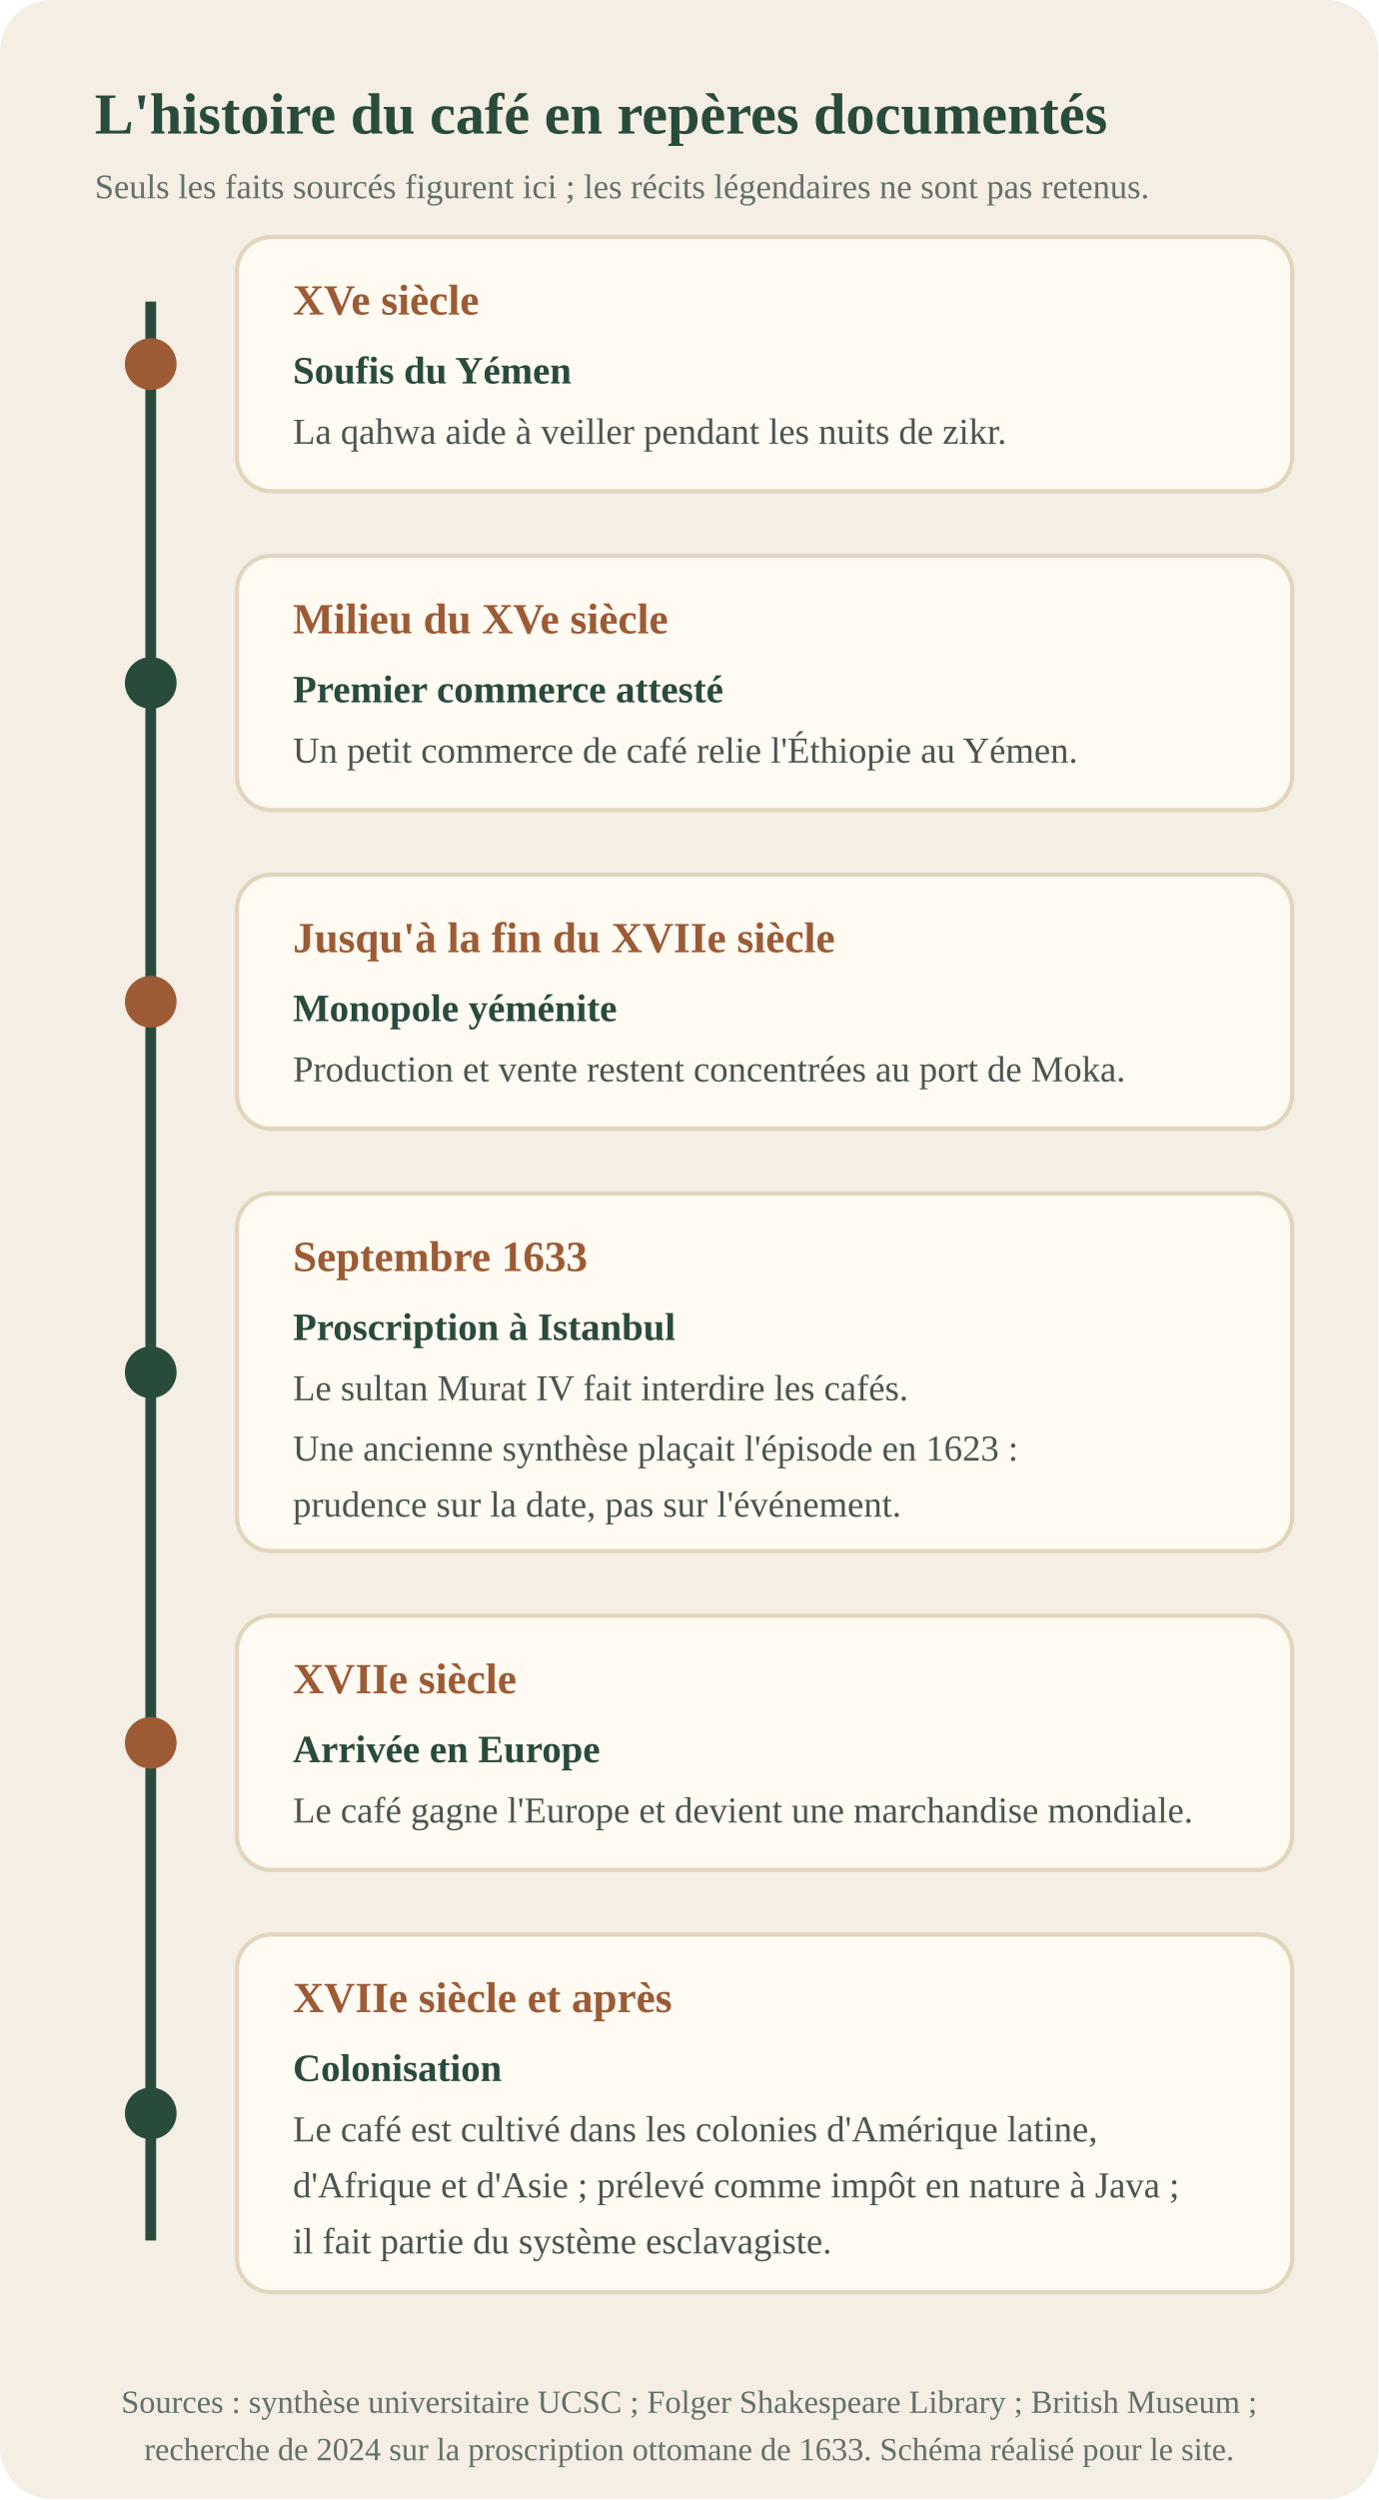
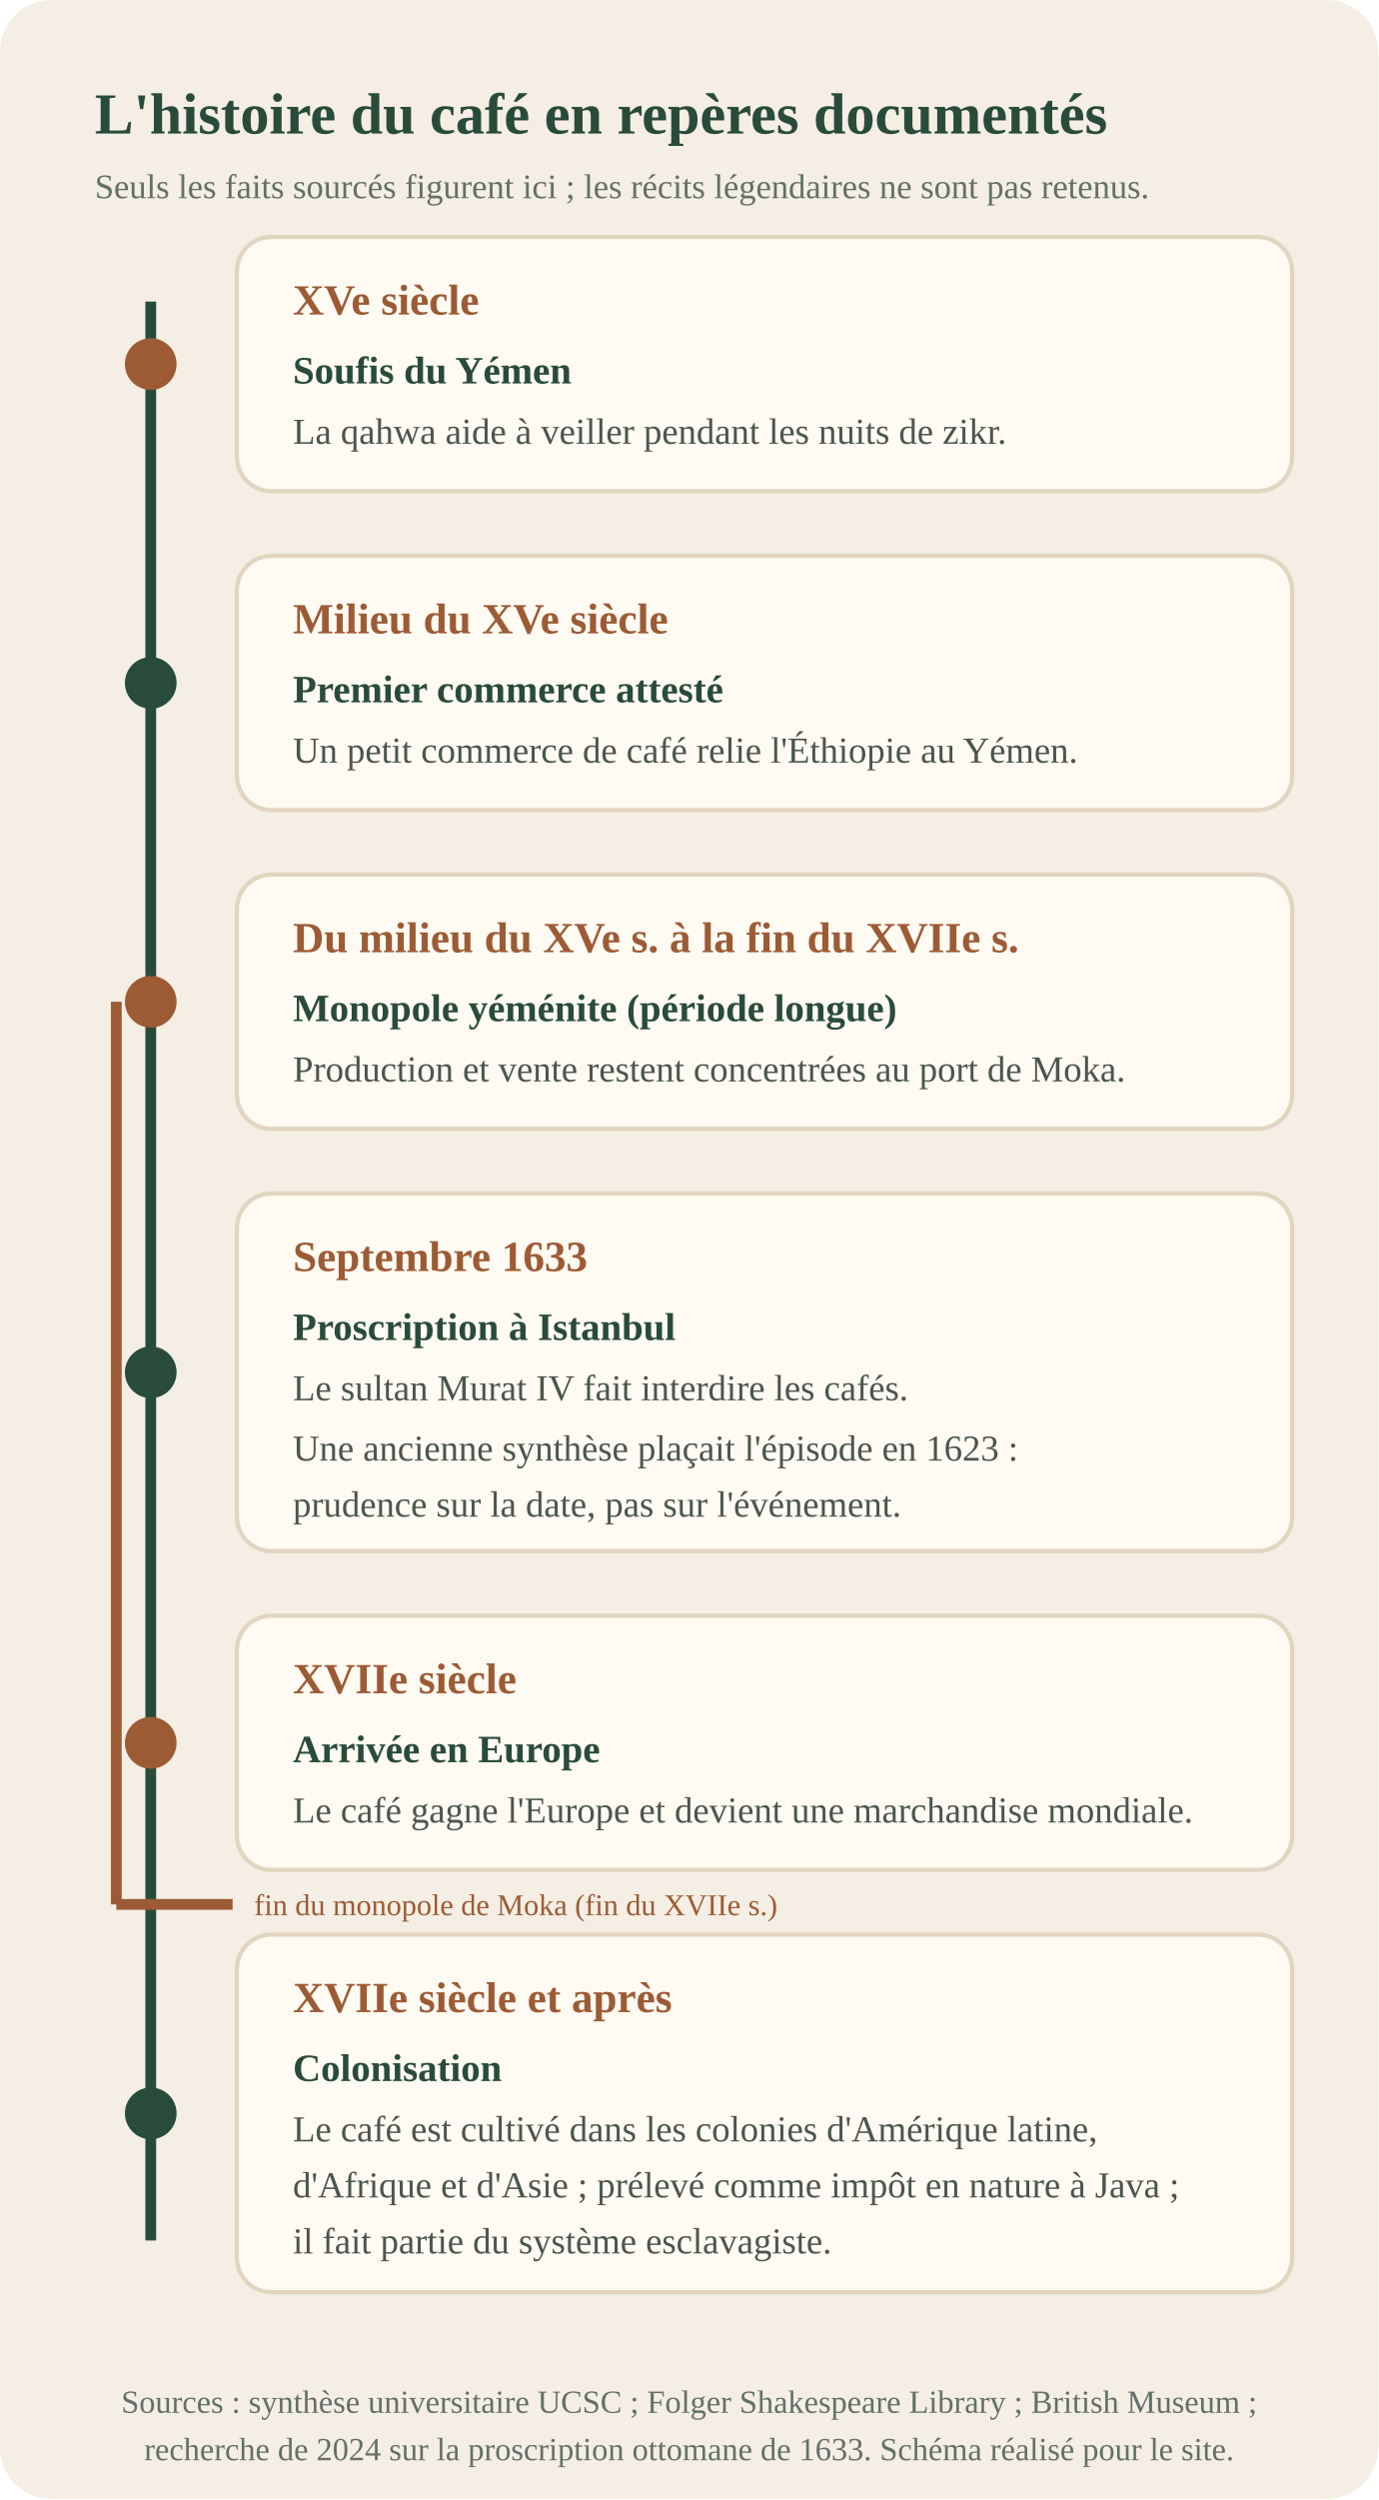
<svg xmlns="http://www.w3.org/2000/svg" viewBox="0 0 640 1160" role="img" aria-labelledby="title desc">
  <rect width="640" height="1160" rx="24" fill="#f4eee4" />
  <g font-family="Georgia, 'Times New Roman', serif">
    <text x="44" y="62" font-size="27" font-weight="700" fill="#294b3b">L'histoire du café en repères documentés</text>
    <text x="44" y="92" font-size="16" fill="#63706a">Seuls les faits sourcés figurent ici ; les récits légendaires ne sont pas retenus.</text>
    <line x1="70" y1="140" x2="70" y2="1040" stroke="#294b3b" stroke-width="5" />
    <circle cx="70" cy="169" r="12" fill="#9c5b35" />
    <rect x="110" y="110" width="490" height="118" rx="16" fill="#fffaf2" stroke="#e2d5c0" stroke-width="2" />
    <text x="136" y="146" font-size="20" font-weight="700" fill="#9c5b35">XVe siècle</text>
    <text x="136" y="178" font-size="18" font-weight="700" fill="#294b3b">Soufis du Yémen</text>
    <text x="136" y="206" font-size="17" fill="#4a554f">La qahwa aide à veiller pendant les nuits de zikr.</text>
    <circle cx="70" cy="317" r="12" fill="#294b3b" />
    <rect x="110" y="258" width="490" height="118" rx="16" fill="#fffaf2" stroke="#e2d5c0" stroke-width="2" />
    <text x="136" y="294" font-size="20" font-weight="700" fill="#9c5b35">Milieu du XVe siècle</text>
    <text x="136" y="326" font-size="18" font-weight="700" fill="#294b3b">Premier commerce attesté</text>
    <text x="136" y="354" font-size="17" fill="#4a554f">Un petit commerce de café relie l'Éthiopie au Yémen.</text>
+     <line x1="54" y1="465" x2="54" y2="884" stroke="#9c5b35" stroke-width="5" />
+     <line x1="54" y1="884" x2="108" y2="884" stroke="#9c5b35" stroke-width="5" />
    <circle cx="70" cy="465" r="12" fill="#9c5b35" />
    <rect x="110" y="406" width="490" height="118" rx="16" fill="#fffaf2" stroke="#e2d5c0" stroke-width="2" />
-     <text x="136" y="442" font-size="20" font-weight="700" fill="#9c5b35">Jusqu'à la fin du XVIIe siècle</text>
-     <text x="136" y="474" font-size="18" font-weight="700" fill="#294b3b">Monopole yéménite</text>
+     <text x="136" y="442" font-size="20" font-weight="700" fill="#9c5b35">Du milieu du XVe s. à la fin du XVIIe s.</text>
+     <text x="136" y="474" font-size="18" font-weight="700" fill="#294b3b">Monopole yéménite (période longue)</text>
    <text x="136" y="502" font-size="17" fill="#4a554f">Production et vente restent concentrées au port de Moka.</text>
    <circle cx="70" cy="637" r="12" fill="#294b3b" />
    <rect x="110" y="554" width="490" height="166" rx="16" fill="#fffaf2" stroke="#e2d5c0" stroke-width="2" />
    <text x="136" y="590" font-size="20" font-weight="700" fill="#9c5b35">Septembre 1633</text>
    <text x="136" y="622" font-size="18" font-weight="700" fill="#294b3b">Proscription à Istanbul</text>
    <text x="136" y="650" font-size="17" fill="#4a554f">Le sultan Murat IV fait interdire les cafés.</text>
    <text x="136" y="678" font-size="17" fill="#4a554f">Une ancienne synthèse plaçait l'épisode en 1623 :</text>
    <text x="136" y="704" font-size="17" fill="#4a554f">prudence sur la date, pas sur l'événement.</text>
    <circle cx="70" cy="809" r="12" fill="#9c5b35" />
    <rect x="110" y="750" width="490" height="118" rx="16" fill="#fffaf2" stroke="#e2d5c0" stroke-width="2" />
    <text x="136" y="786" font-size="20" font-weight="700" fill="#9c5b35">XVIIe siècle</text>
    <text x="136" y="818" font-size="18" font-weight="700" fill="#294b3b">Arrivée en Europe</text>
    <text x="136" y="846" font-size="17" fill="#4a554f">Le café gagne l'Europe et devient une marchandise mondiale.</text>
+     <text x="118" y="889" font-size="14" fill="#9c5b35">fin du monopole de Moka (fin du XVIIe s.)</text>
    <circle cx="70" cy="981" r="12" fill="#294b3b" />
    <rect x="110" y="898" width="490" height="166" rx="16" fill="#fffaf2" stroke="#e2d5c0" stroke-width="2" />
    <text x="136" y="934" font-size="20" font-weight="700" fill="#9c5b35">XVIIe siècle et après</text>
    <text x="136" y="966" font-size="18" font-weight="700" fill="#294b3b">Colonisation</text>
    <text x="136" y="994" font-size="17" fill="#4a554f">Le café est cultivé dans les colonies d'Amérique latine,</text>
    <text x="136" y="1020" font-size="17" fill="#4a554f">d'Afrique et d'Asie ; prélevé comme impôt en nature à Java ;</text>
    <text x="136" y="1046" font-size="17" fill="#4a554f">il fait partie du système esclavagiste.</text>
    <text x="320" y="1120" font-size="15" fill="#63706a" text-anchor="middle">Sources : synthèse universitaire UCSC ; Folger Shakespeare Library ; British Museum ;</text>
    <text x="320" y="1142" font-size="15" fill="#63706a" text-anchor="middle">recherche de 2024 sur la proscription ottomane de 1633. Schéma réalisé pour le site.</text>
  </g>
</svg>
